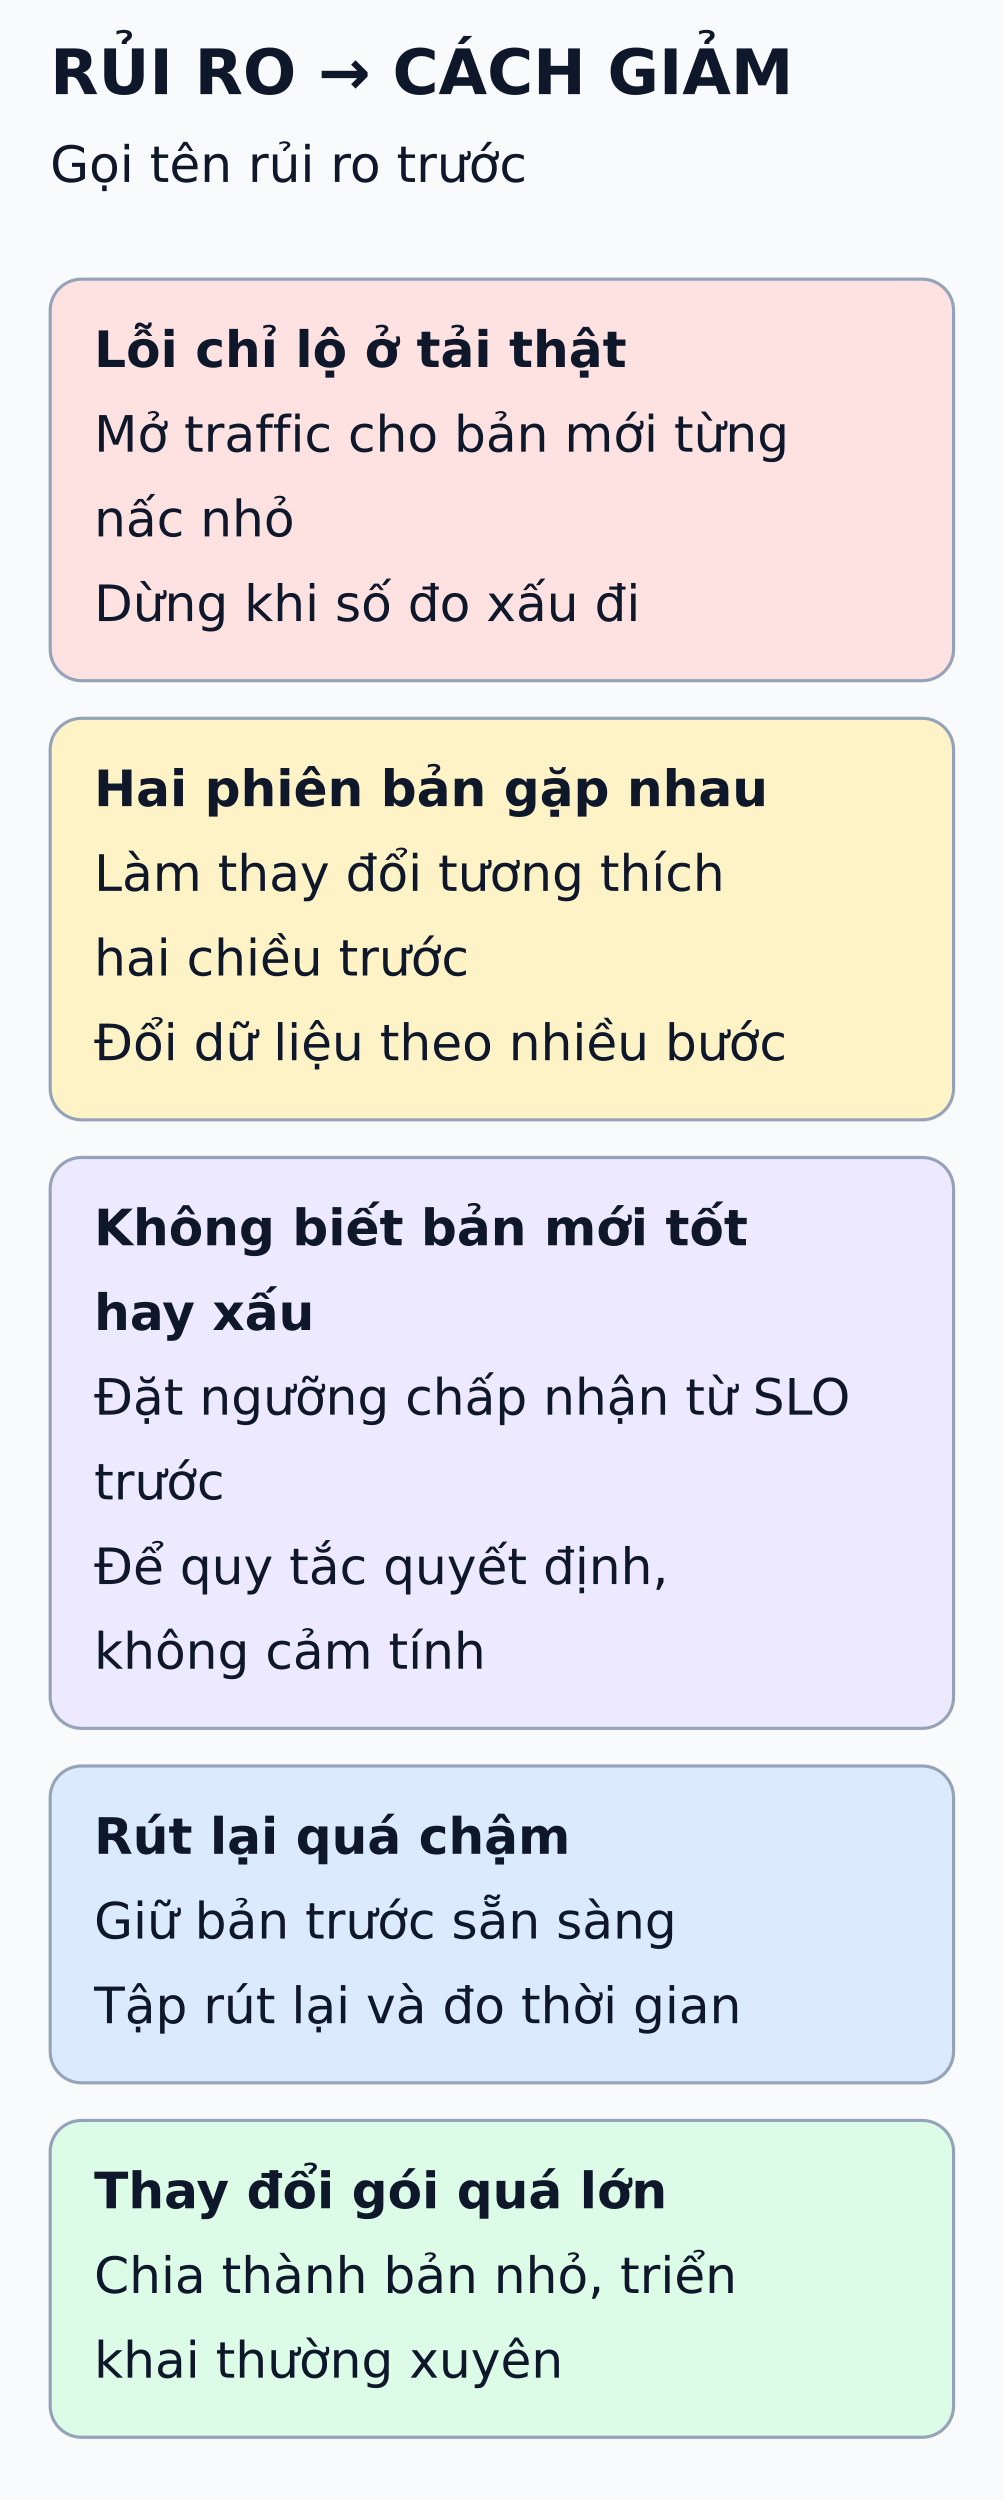
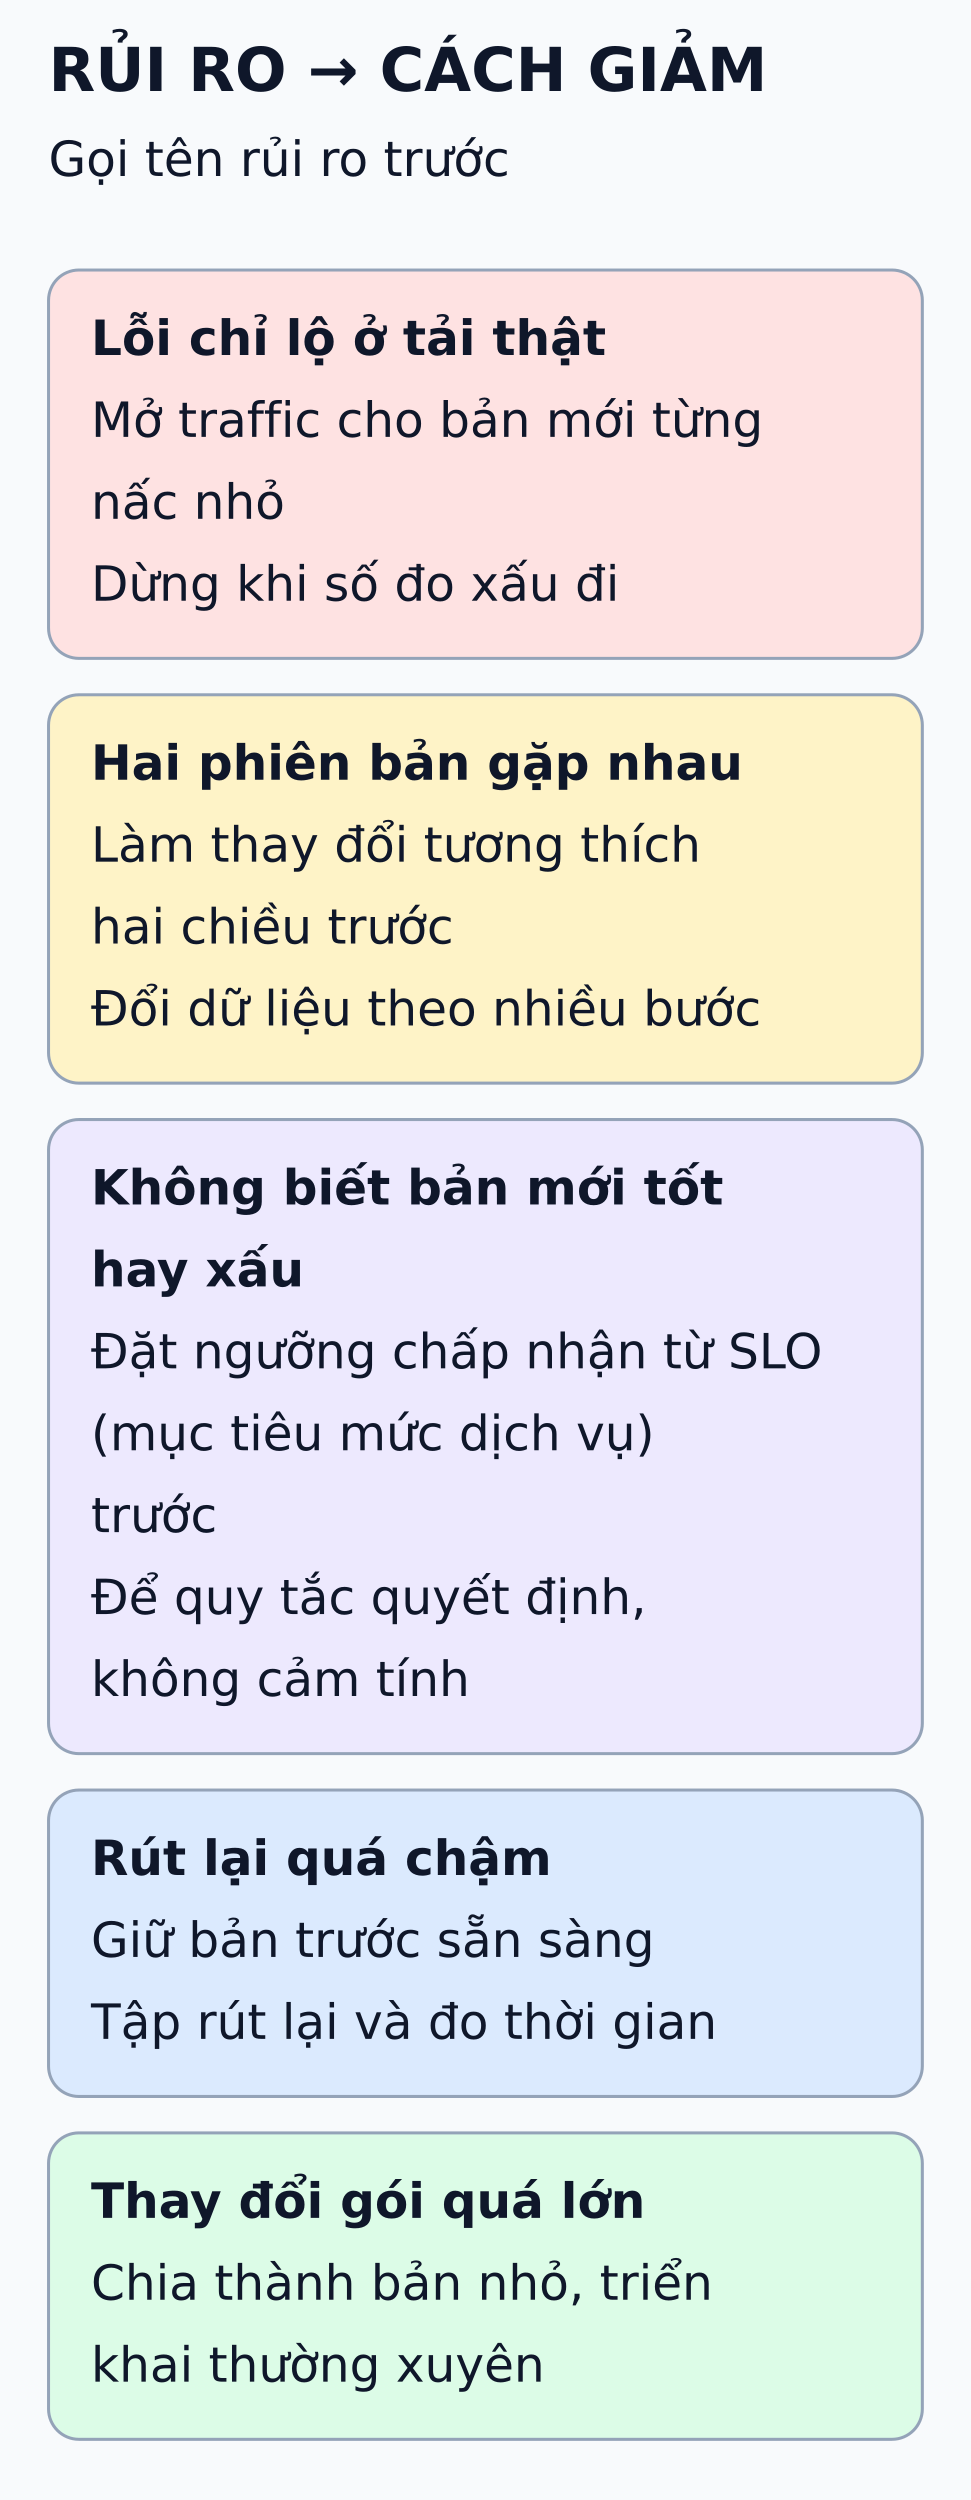
- <svg xmlns="http://www.w3.org/2000/svg" viewBox="0 0 320 797" width="320" height="797" role="img" aria-labelledby="title desc">
+ <svg xmlns="http://www.w3.org/2000/svg" viewBox="0 0 320 824" width="320" height="824" role="img" aria-labelledby="title desc">
  <defs>
    <marker id="arrow" markerWidth="8" markerHeight="8" refX="6" refY="3" orient="auto">
      <path d="M0,0 L6,3 L0,6" fill="none" stroke="#475569" stroke-width="1.5" />
    </marker>
  </defs>
-   <rect width="320" height="797" fill="#f8fafc" />
+   <rect width="320" height="824" fill="#f8fafc" />
  <g font-family="DejaVu Sans, Arial, sans-serif" fill="#0f172a">
    <text x="16" y="30" font-size="20" font-weight="bold">RỦI RO → CÁCH GIẢM</text>
    <text x="16" y="58" font-size="16" font-weight="normal">Gọi tên rủi ro trước</text>
    <rect x="16" y="89" width="288" height="128" rx="10" fill="#fee2e2" stroke="#94a3b8" />
    <text x="30" y="117" font-size="16" font-weight="bold">Lỗi chỉ lộ ở tải thật</text>
    <text x="30" y="144" font-size="16" font-weight="normal">Mở traffic cho bản mới từng</text>
    <text x="30" y="171" font-size="16" font-weight="normal">nấc nhỏ</text>
    <text x="30" y="198" font-size="16" font-weight="normal">Dừng khi số đo xấu đi</text>
    <rect x="16" y="229" width="288" height="128" rx="10" fill="#fef3c7" stroke="#94a3b8" />
    <text x="30" y="257" font-size="16" font-weight="bold">Hai phiên bản gặp nhau</text>
    <text x="30" y="284" font-size="16" font-weight="normal">Làm thay đổi tương thích</text>
    <text x="30" y="311" font-size="16" font-weight="normal">hai chiều trước</text>
    <text x="30" y="338" font-size="16" font-weight="normal">Đổi dữ liệu theo nhiều bước</text>
-     <rect x="16" y="369" width="288" height="182" rx="10" fill="#ede9fe" stroke="#94a3b8" />
+     <rect x="16" y="369" width="288" height="209" rx="10" fill="#ede9fe" stroke="#94a3b8" />
    <text x="30" y="397" font-size="16" font-weight="bold">Không biết bản mới tốt</text>
    <text x="30" y="424" font-size="16" font-weight="bold">hay xấu</text>
    <text x="30" y="451" font-size="16" font-weight="normal">Đặt ngưỡng chấp nhận từ SLO</text>
-     <text x="30" y="478" font-size="16" font-weight="normal">trước</text>
-     <text x="30" y="505" font-size="16" font-weight="normal">Để quy tắc quyết định,</text>
-     <text x="30" y="532" font-size="16" font-weight="normal">không cảm tính</text>
-     <rect x="16" y="563" width="288" height="101" rx="10" fill="#dbeafe" stroke="#94a3b8" />
-     <text x="30" y="591" font-size="16" font-weight="bold">Rút lại quá chậm</text>
-     <text x="30" y="618" font-size="16" font-weight="normal">Giữ bản trước sẵn sàng</text>
-     <text x="30" y="645" font-size="16" font-weight="normal">Tập rút lại và đo thời gian</text>
-     <rect x="16" y="676" width="288" height="101" rx="10" fill="#dcfce7" stroke="#94a3b8" />
-     <text x="30" y="704" font-size="16" font-weight="bold">Thay đổi gói quá lớn</text>
-     <text x="30" y="731" font-size="16" font-weight="normal">Chia thành bản nhỏ, triển</text>
-     <text x="30" y="758" font-size="16" font-weight="normal">khai thường xuyên</text>
+     <text x="30" y="478" font-size="16" font-weight="normal">(mục tiêu mức dịch vụ)</text>
+     <text x="30" y="505" font-size="16" font-weight="normal">trước</text>
+     <text x="30" y="532" font-size="16" font-weight="normal">Để quy tắc quyết định,</text>
+     <text x="30" y="559" font-size="16" font-weight="normal">không cảm tính</text>
+     <rect x="16" y="590" width="288" height="101" rx="10" fill="#dbeafe" stroke="#94a3b8" />
+     <text x="30" y="618" font-size="16" font-weight="bold">Rút lại quá chậm</text>
+     <text x="30" y="645" font-size="16" font-weight="normal">Giữ bản trước sẵn sàng</text>
+     <text x="30" y="672" font-size="16" font-weight="normal">Tập rút lại và đo thời gian</text>
+     <rect x="16" y="703" width="288" height="101" rx="10" fill="#dcfce7" stroke="#94a3b8" />
+     <text x="30" y="731" font-size="16" font-weight="bold">Thay đổi gói quá lớn</text>
+     <text x="30" y="758" font-size="16" font-weight="normal">Chia thành bản nhỏ, triển</text>
+     <text x="30" y="785" font-size="16" font-weight="normal">khai thường xuyên</text>
  </g>
</svg>
